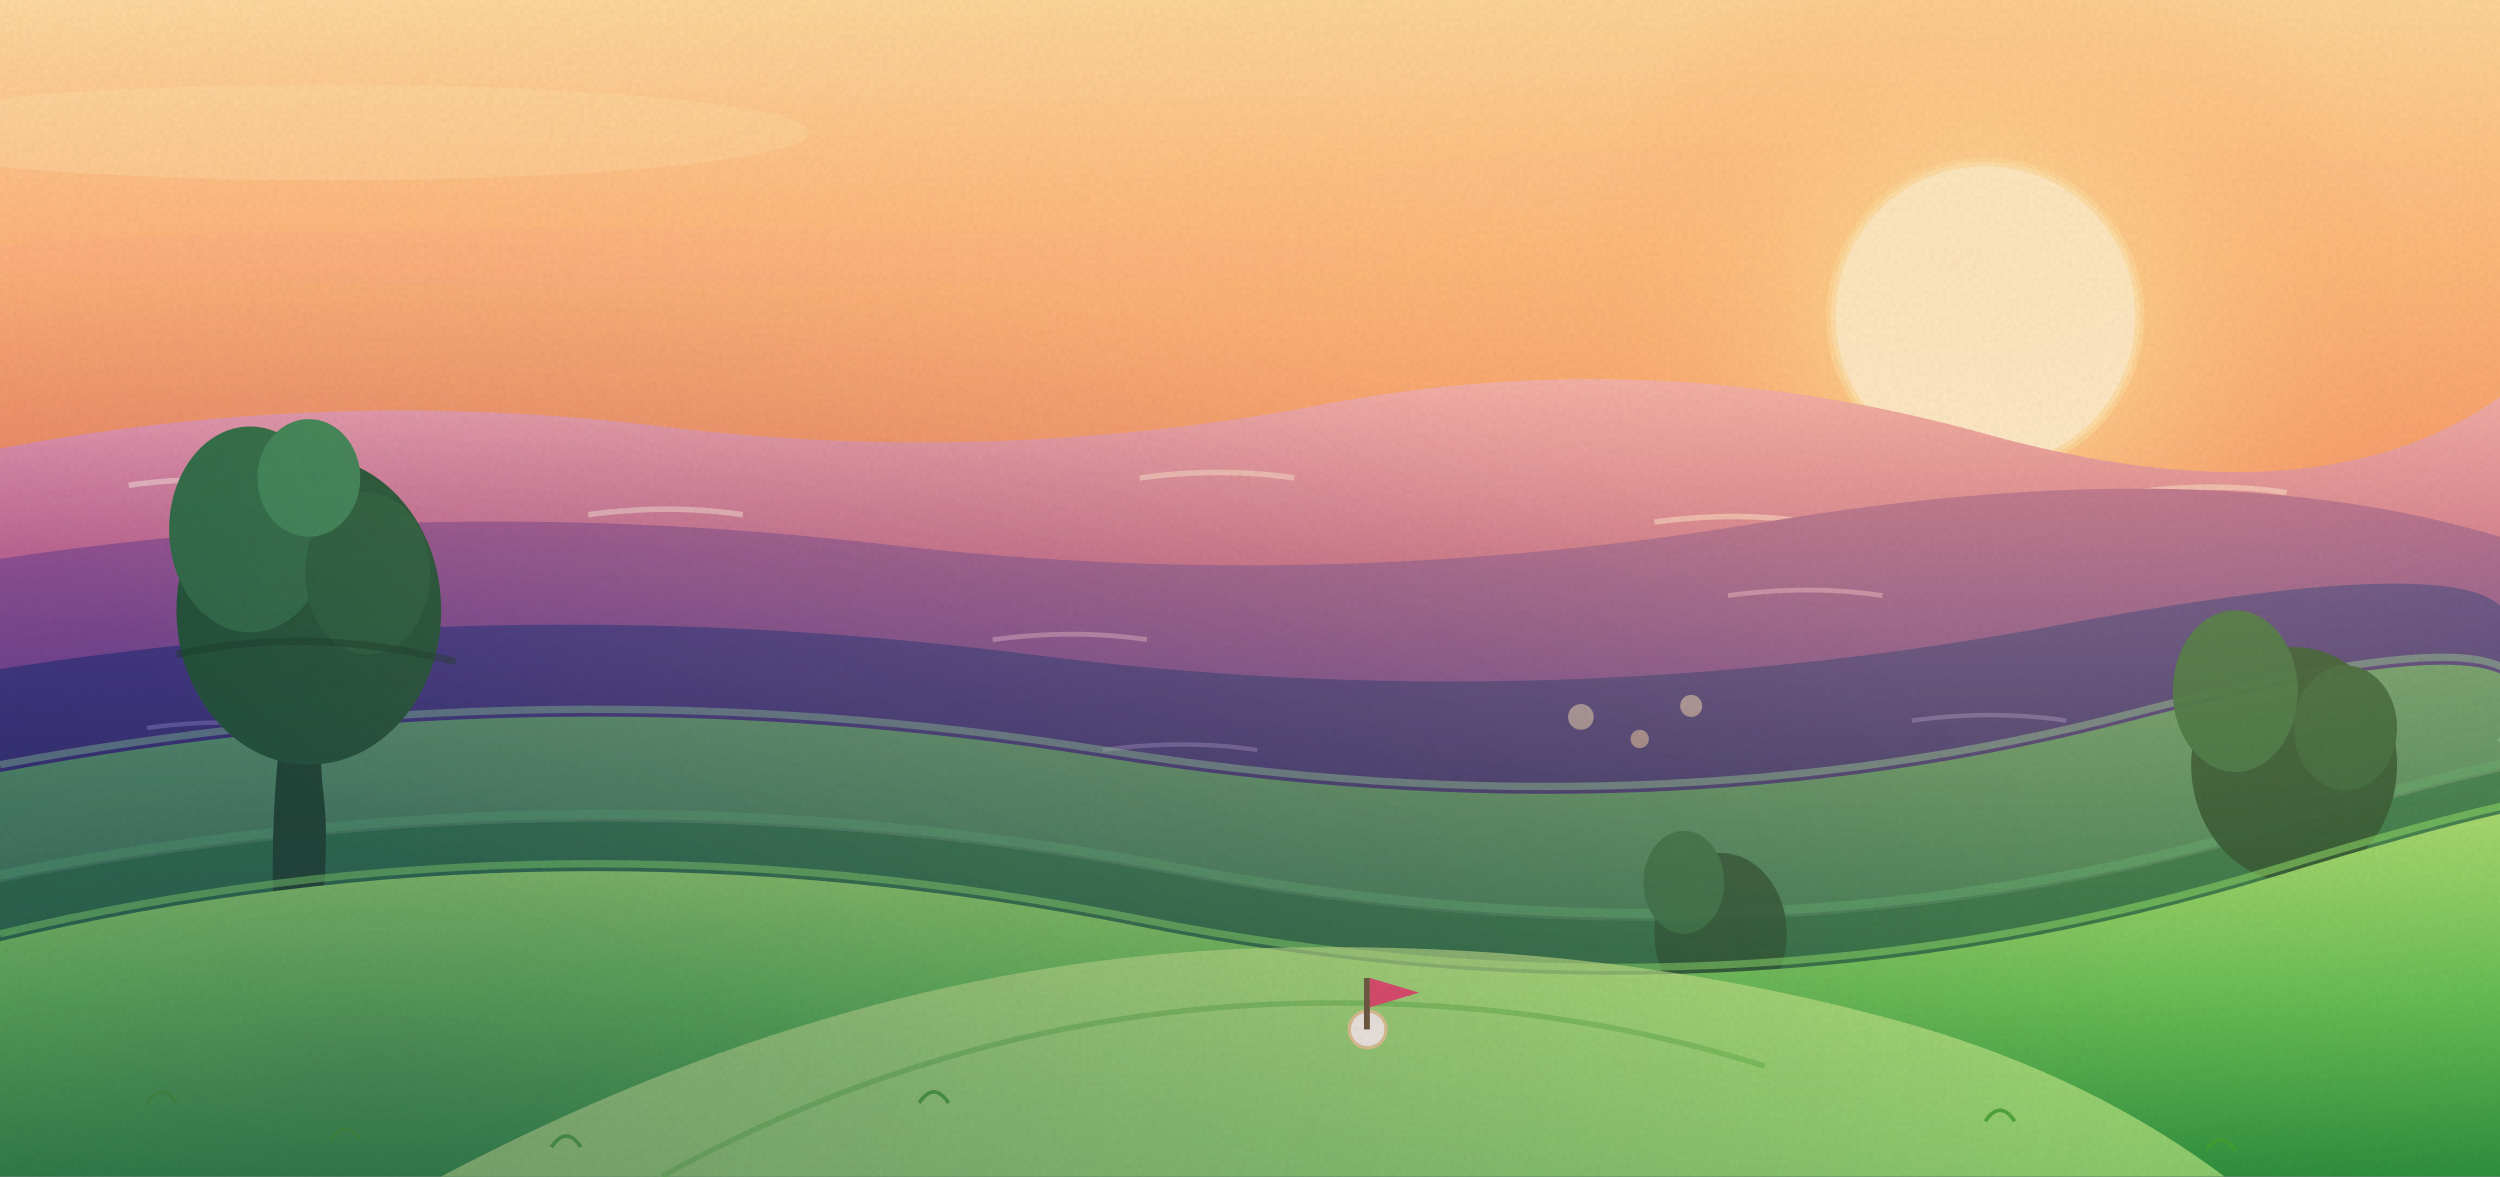
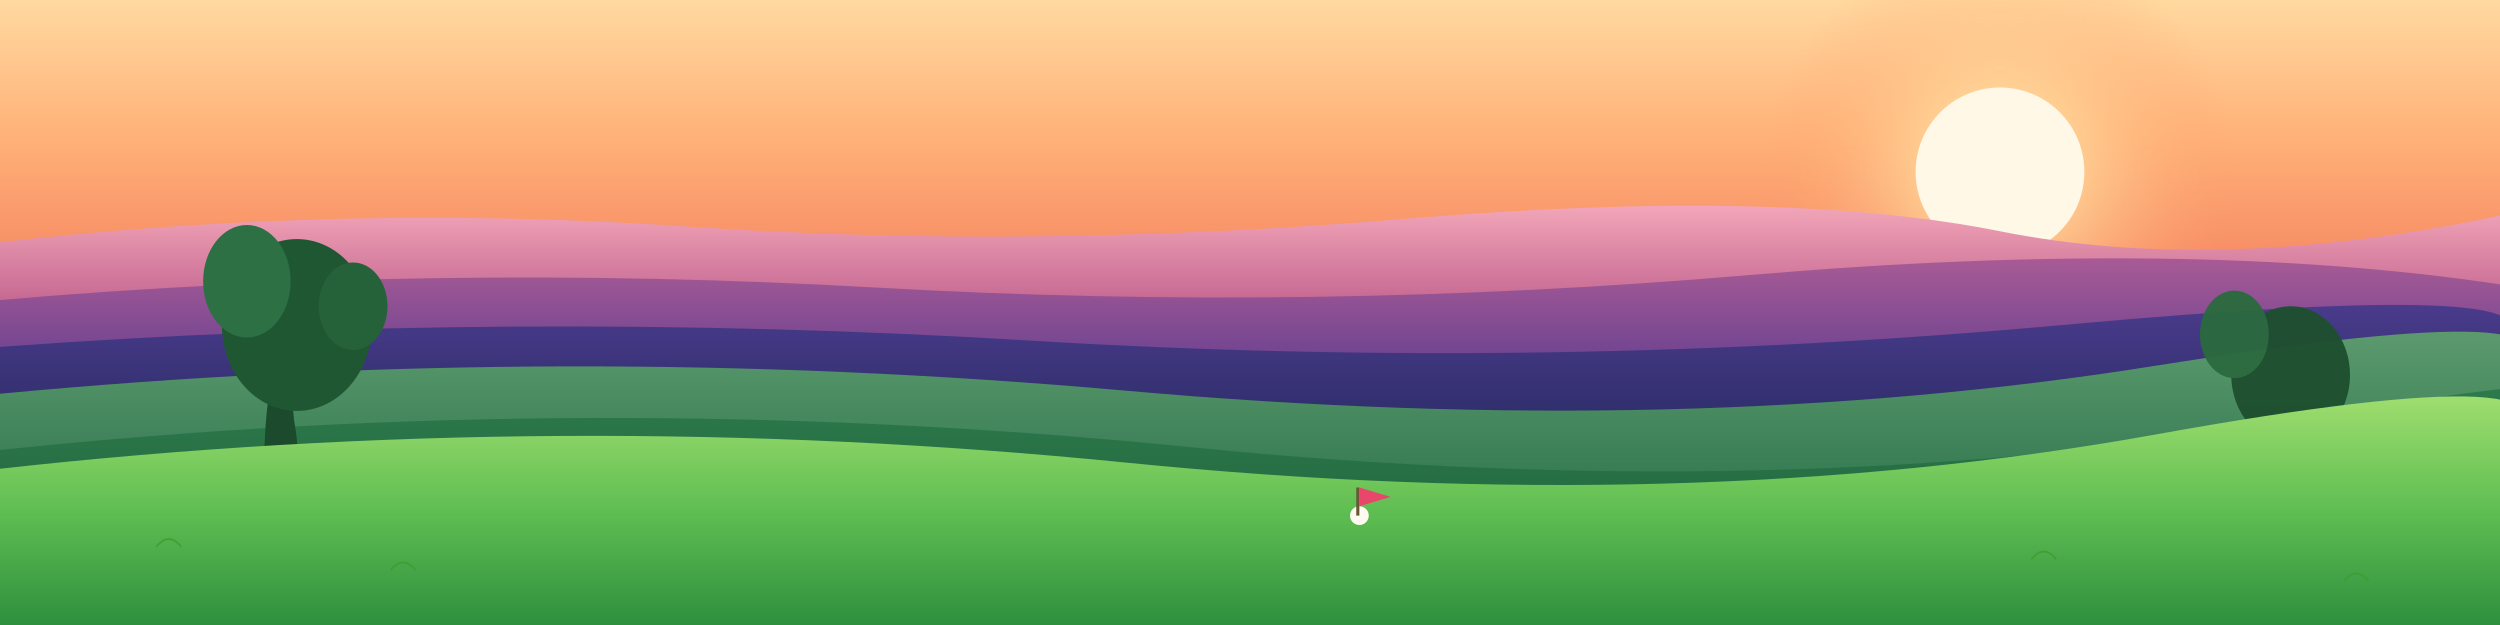
- <svg xmlns="http://www.w3.org/2000/svg" width="680" height="320" viewBox="0 0 680 320">
+ <svg xmlns="http://www.w3.org/2000/svg" width="1600" height="400" viewBox="0 0 1600 400">
  <defs>
-     <linearGradient id="sky3" x1="0" y1="0" x2="0" y2="1">
+     <linearGradient id="csky" x1="0" y1="0" x2="0" y2="1">
      <stop offset="0%" stop-color="#FFD9A0" />
      <stop offset="22%" stop-color="#FFB178" />
      <stop offset="48%" stop-color="#F4805F" />
      <stop offset="72%" stop-color="#D85B7A" />
      <stop offset="100%" stop-color="#9C4C8F" />
    </linearGradient>
-     <radialGradient id="sunGlow3" cx="50%" cy="50%" r="50%">
+     <radialGradient id="csun" cx="50%" cy="50%" r="50%">
      <stop offset="0%" stop-color="#FFF6E0" stop-opacity="1" />
      <stop offset="35%" stop-color="#FFD89A" stop-opacity="0.7" />
      <stop offset="100%" stop-color="#FF9F6B" stop-opacity="0" />
    </radialGradient>
-     <linearGradient id="seaFar3" x1="0" y1="0" x2="0" y2="1">
+     <linearGradient id="cseaF" x1="0" y1="0" x2="0" y2="1">
      <stop offset="0%" stop-color="#F2A6B8" />
      <stop offset="100%" stop-color="#C2638F" />
    </linearGradient>
-     <linearGradient id="seaMid3" x1="0" y1="0" x2="0" y2="1">
+     <linearGradient id="cseaM" x1="0" y1="0" x2="0" y2="1">
      <stop offset="0%" stop-color="#A85B95" />
      <stop offset="100%" stop-color="#6E4391" />
    </linearGradient>
-     <linearGradient id="seaNear3" x1="0" y1="0" x2="0" y2="1">
+     <linearGradient id="cseaN" x1="0" y1="0" x2="0" y2="1">
      <stop offset="0%" stop-color="#4A3B8C" />
      <stop offset="100%" stop-color="#2E2E6B" />
    </linearGradient>
-     <linearGradient id="ridgeFar3" x1="0" y1="0" x2="0" y2="1">
+     <linearGradient id="cridgeF" x1="0" y1="0" x2="0" y2="1">
      <stop offset="0%" stop-color="#5C9A6E" />
      <stop offset="100%" stop-color="#357A52" />
    </linearGradient>
-     <linearGradient id="ridgeMid3" x1="0" y1="0" x2="0" y2="1">
+     <linearGradient id="cridgeM" x1="0" y1="0" x2="0" y2="1">
      <stop offset="0%" stop-color="#2D7A4C" />
      <stop offset="100%" stop-color="#1C5E38" />
    </linearGradient>
-     <linearGradient id="fairway3" x1="0" y1="0" x2="0" y2="1">
+     <linearGradient id="cfair" x1="0" y1="0" x2="0" y2="1">
      <stop offset="0%" stop-color="#9FDD6E" />
      <stop offset="50%" stop-color="#5FBE52" />
      <stop offset="100%" stop-color="#2E8F3E" />
    </linearGradient>
-     <radialGradient id="warmCast3" cx="78%" cy="22%" r="80%">
-       <stop offset="0%" stop-color="#FFC97A" stop-opacity="0.4" />
-       <stop offset="100%" stop-color="#FFC97A" stop-opacity="0" />
-     </radialGradient>
-     <radialGradient id="coolCast3" cx="15%" cy="90%" r="70%">
-       <stop offset="0%" stop-color="#3A2A6E" stop-opacity="0.28" />
-       <stop offset="100%" stop-color="#3A2A6E" stop-opacity="0" />
-     </radialGradient>
-     <filter id="grain3">
-       <feTurbulence type="fractalNoise" baseFrequency="0.85" numOctaves="2" stitchTiles="stitch" result="noise" />
-       <feColorMatrix in="noise" type="matrix" values="0 0 0 0 0  0 0 0 0 0  0 0 0 0 0  0 0 0 0.05 0" />
-     </filter>
  </defs>
-   <rect x="0" y="0" width="680" height="320" fill="url(#sky3)" />
-   <g opacity="0.7">
-     <ellipse cx="90" cy="36" rx="130" ry="13" fill="#FFE3B0" opacity="0.45" />
-     <ellipse cx="290" cy="18" rx="170" ry="9" fill="#FFCFA0" opacity="0.35" />
-     <ellipse cx="520" cy="50" rx="150" ry="11" fill="#FFB98E" opacity="0.4" />
-     <ellipse cx="180" cy="70" rx="200" ry="8" fill="#FFA98C" opacity="0.25" />
-   </g>
-   <circle cx="540" cy="86" r="115" fill="url(#sunGlow3)" />
-   <circle cx="540" cy="86" r="42" fill="#FFF8E6" />
-   <circle cx="540" cy="86" r="42" fill="none" stroke="#FFE0A8" stroke-width="2.5" opacity="0.7" />
-   <path d="M0 122 Q90 105 180 116 T360 110 T540 118 T680 108 L680 158 L0 158 Z" fill="url(#seaFar3)" />
-   <g opacity="0.55" stroke="#FFE7E0" stroke-width="1.5" fill="none">
-     <path d="M35 132 Q56 129 76 132" />
-     <path d="M160 140 Q182 137 202 140" />
-     <path d="M310 130 Q332 127 352 130" />
-     <path d="M450 142 Q472 139 492 142" />
-     <path d="M580 134 Q602 131 622 134" />
-   </g>
-   <path d="M0 152 Q120 134 240 148 T480 142 T680 146 L680 192 L0 192 Z" fill="url(#seaMid3)" />
-   <g opacity="0.5" stroke="#E8B8D8" stroke-width="1.3" fill="none">
-     <path d="M55 166 Q78 163 98 166" />
-     <path d="M270 174 Q292 171 312 174" />
-     <path d="M470 162 Q492 159 512 162" />
-     <path d="M620 170 Q642 167 662 170" />
-   </g>
-   <path d="M0 182 Q140 160 280 178 T560 170 T680 178 L680 222 L0 222 Z" fill="url(#seaNear3)" />
-   <g opacity="0.45" stroke="#9C8FD0" stroke-width="1.2" fill="none">
-     <path d="M40 198 Q62 195 82 198" />
-     <path d="M300 204 Q322 201 342 204" />
-     <path d="M520 196 Q542 193 562 196" />
-   </g>
-   <path d="M0 210 Q150 182 300 206 T580 196 T680 204 L680 254 L0 254 Z" fill="url(#ridgeFar3)" />
-   <path d="M0 208 Q150 180 300 204 T580 194 T680 202" fill="none" stroke="#7FC494" stroke-width="2" opacity="0.5" />
-   <path d="M0 240 Q160 208 320 238 T620 226 T680 233 L680 320 L0 320 Z" fill="url(#ridgeMid3)" />
-   <path d="M0 238 Q160 206 320 236 T620 224 T680 231" fill="none" stroke="#4FA86C" stroke-width="2.5" opacity="0.5" />
+   <rect x="0" y="0" width="1600" height="400" fill="url(#csky)" />
+   <circle cx="1280" cy="110" r="150" fill="url(#csun)" />
+   <circle cx="1280" cy="110" r="54" fill="#FFF8E6" />
+   <path d="M0 155 Q220 130 440 145 T900 140 T1280 148 T1600 138 L1600 198 L0 198 Z" fill="url(#cseaF)" />
+   <path d="M0 192 Q280 168 560 184 T1120 176 T1600 182 L1600 232 L0 232 Z" fill="url(#cseaM)" />
+   <path d="M0 222 Q330 198 660 218 T1320 208 T1600 218 L1600 270 L0 270 Z" fill="url(#cseaN)" />
+   <path d="M0 252 Q360 218 720 250 T1380 234 T1600 244 L1600 310 L0 310 Z" fill="url(#cridgeF)" />
+   <path d="M0 288 Q380 248 760 286 T1460 270 T1600 280 L1600 400 L0 400 Z" fill="url(#cridgeM)" />
  <g>
-     <path d="M75 262 Q72 215 80 176 Q83 162 91 170 Q95 179 90 190 Q86 200 88 216 Q90 232 86 262 Z" fill="#1B4A2C" />
-     <ellipse cx="84" cy="166" rx="36" ry="42" fill="#1F5733" />
-     <ellipse cx="68" cy="144" rx="22" ry="28" fill="#2C7044" />
-     <ellipse cx="100" cy="156" rx="17" ry="22" fill="#256239" />
-     <ellipse cx="84" cy="130" rx="14" ry="16" fill="#3A8A55" />
-     <path d="M48 178 Q84 170 124 180" stroke="#123A22" stroke-width="2" fill="none" opacity="0.45" />
+     <path d="M170 330 Q166 270 178 220 Q183 200 196 212 Q202 224 192 240 Q185 252 189 274 Q193 296 184 330 Z" fill="#1B4A2C" />
+     <ellipse cx="190" cy="208" rx="48" ry="55" fill="#1F5733" />
+     <ellipse cx="158" cy="180" rx="28" ry="36" fill="#2C7044" />
+     <ellipse cx="226" cy="196" rx="22" ry="28" fill="#256239" />
  </g>
  <g opacity="0.95">
-     <path d="M618 286 Q615 248 621 216 Q624 205 631 212 Q634 219 629 228 Q625 236 627 250 Q629 265 625 286 Z" fill="#173F26" />
-     <ellipse cx="624" cy="208" rx="28" ry="32" fill="#1D4F2E" />
-     <ellipse cx="608" cy="188" rx="17" ry="22" fill="#2A6A3E" />
-     <ellipse cx="638" cy="198" rx="14" ry="17" fill="#235C36" />
+     <path d="M1450 340 Q1446 290 1455 248 Q1459 234 1469 243 Q1474 251 1466 262 Q1460 271 1463 288 Q1466 305 1459 340 Z" fill="#173F26" />
+     <ellipse cx="1466" cy="240" rx="38" ry="44" fill="#1D4F2E" />
+     <ellipse cx="1430" cy="214" rx="22" ry="28" fill="#2A6A3E" />
  </g>
-   <g opacity="0.88">
-     <path d="M462 308 Q460 280 466 260 Q469 253 473 258 Q475 264 472 270 Q470 276 472 287 Q473 298 470 308 Z" fill="#173F26" />
-     <ellipse cx="468" cy="254" rx="18" ry="22" fill="#1D4F2E" />
-     <ellipse cx="458" cy="240" rx="11" ry="14" fill="#2A6A3E" />
+   <path d="M0 300 Q360 260 720 296 T1380 278 T1600 290 L1600 400 L0 400 Z" fill="url(#cfair)" />
+   <circle cx="870" cy="330" r="6" fill="#FFFBF0" />
+   <rect x="868" y="312" width="2" height="18" fill="#6B5638" />
+   <path d="M870 312 L890 318 L870 324 Z" fill="#E8466B" />
+   <g opacity="0.85" stroke="#3E9E2E" stroke-width="1.2" fill="none">
+     <path d="M100 350 Q108 340 116 350" />
+     <path d="M250 365 Q258 355 266 365" />
+     <path d="M1300 358 Q1308 348 1316 358" />
+     <path d="M1500 372 Q1508 362 1516 372" />
  </g>
-   <path d="M0 256 Q150 220 310 252 T620 238 T680 248 L680 320 L0 320 Z" fill="url(#fairway3)" />
-   <path d="M0 254 Q150 218 310 250 T620 236 T680 246" fill="none" stroke="#7FE062" stroke-width="2" opacity="0.55" />
-   <path d="M120 320 Q230 262 340 258 Q430 255 510 276 Q565 290 605 320 Z" fill="#C8F08A" opacity="0.6" />
-   <path d="M180 320 Q260 276 350 273 Q420 271 480 290" fill="none" stroke="#4FAE3E" stroke-width="1.5" opacity="0.45" />
-   <g opacity="0.85" stroke="#3E9E2E" stroke-width="1" fill="none">
-     <path d="M40 300 Q44 294 48 300" />
-     <path d="M90 310 Q94 304 98 310" />
-     <path d="M250 300 Q254 294 258 300" />
-     <path d="M540 305 Q544 299 548 305" />
-     <path d="M600 313 Q604 307 608 313" />
-     <path d="M150 312 Q154 306 158 312" />
-   </g>
-   <g opacity="0.5">
-     <circle cx="430" cy="195" r="3.5" fill="#FFE9C2" />
-     <circle cx="446" cy="201" r="2.5" fill="#FFD9A8" />
-     <circle cx="460" cy="192" r="3" fill="#FFE9C2" />
-   </g>
-   <circle cx="372" cy="280" r="5" fill="#FFFBF0" />
-   <circle cx="372" cy="280" r="5" fill="none" stroke="#E8CE94" stroke-width="0.9" />
-   <rect x="371" y="266" width="1.6" height="14" fill="#6B5638" />
-   <path d="M372.6 266 L386 270 L372.6 274 Z" fill="#E8466B" />
-   <rect x="0" y="0" width="680" height="320" fill="url(#warmCast3)" />
-   <rect x="0" y="0" width="680" height="320" fill="url(#coolCast3)" />
-   <rect x="0" y="0" width="680" height="320" filter="url(#grain3)" />
</svg>
